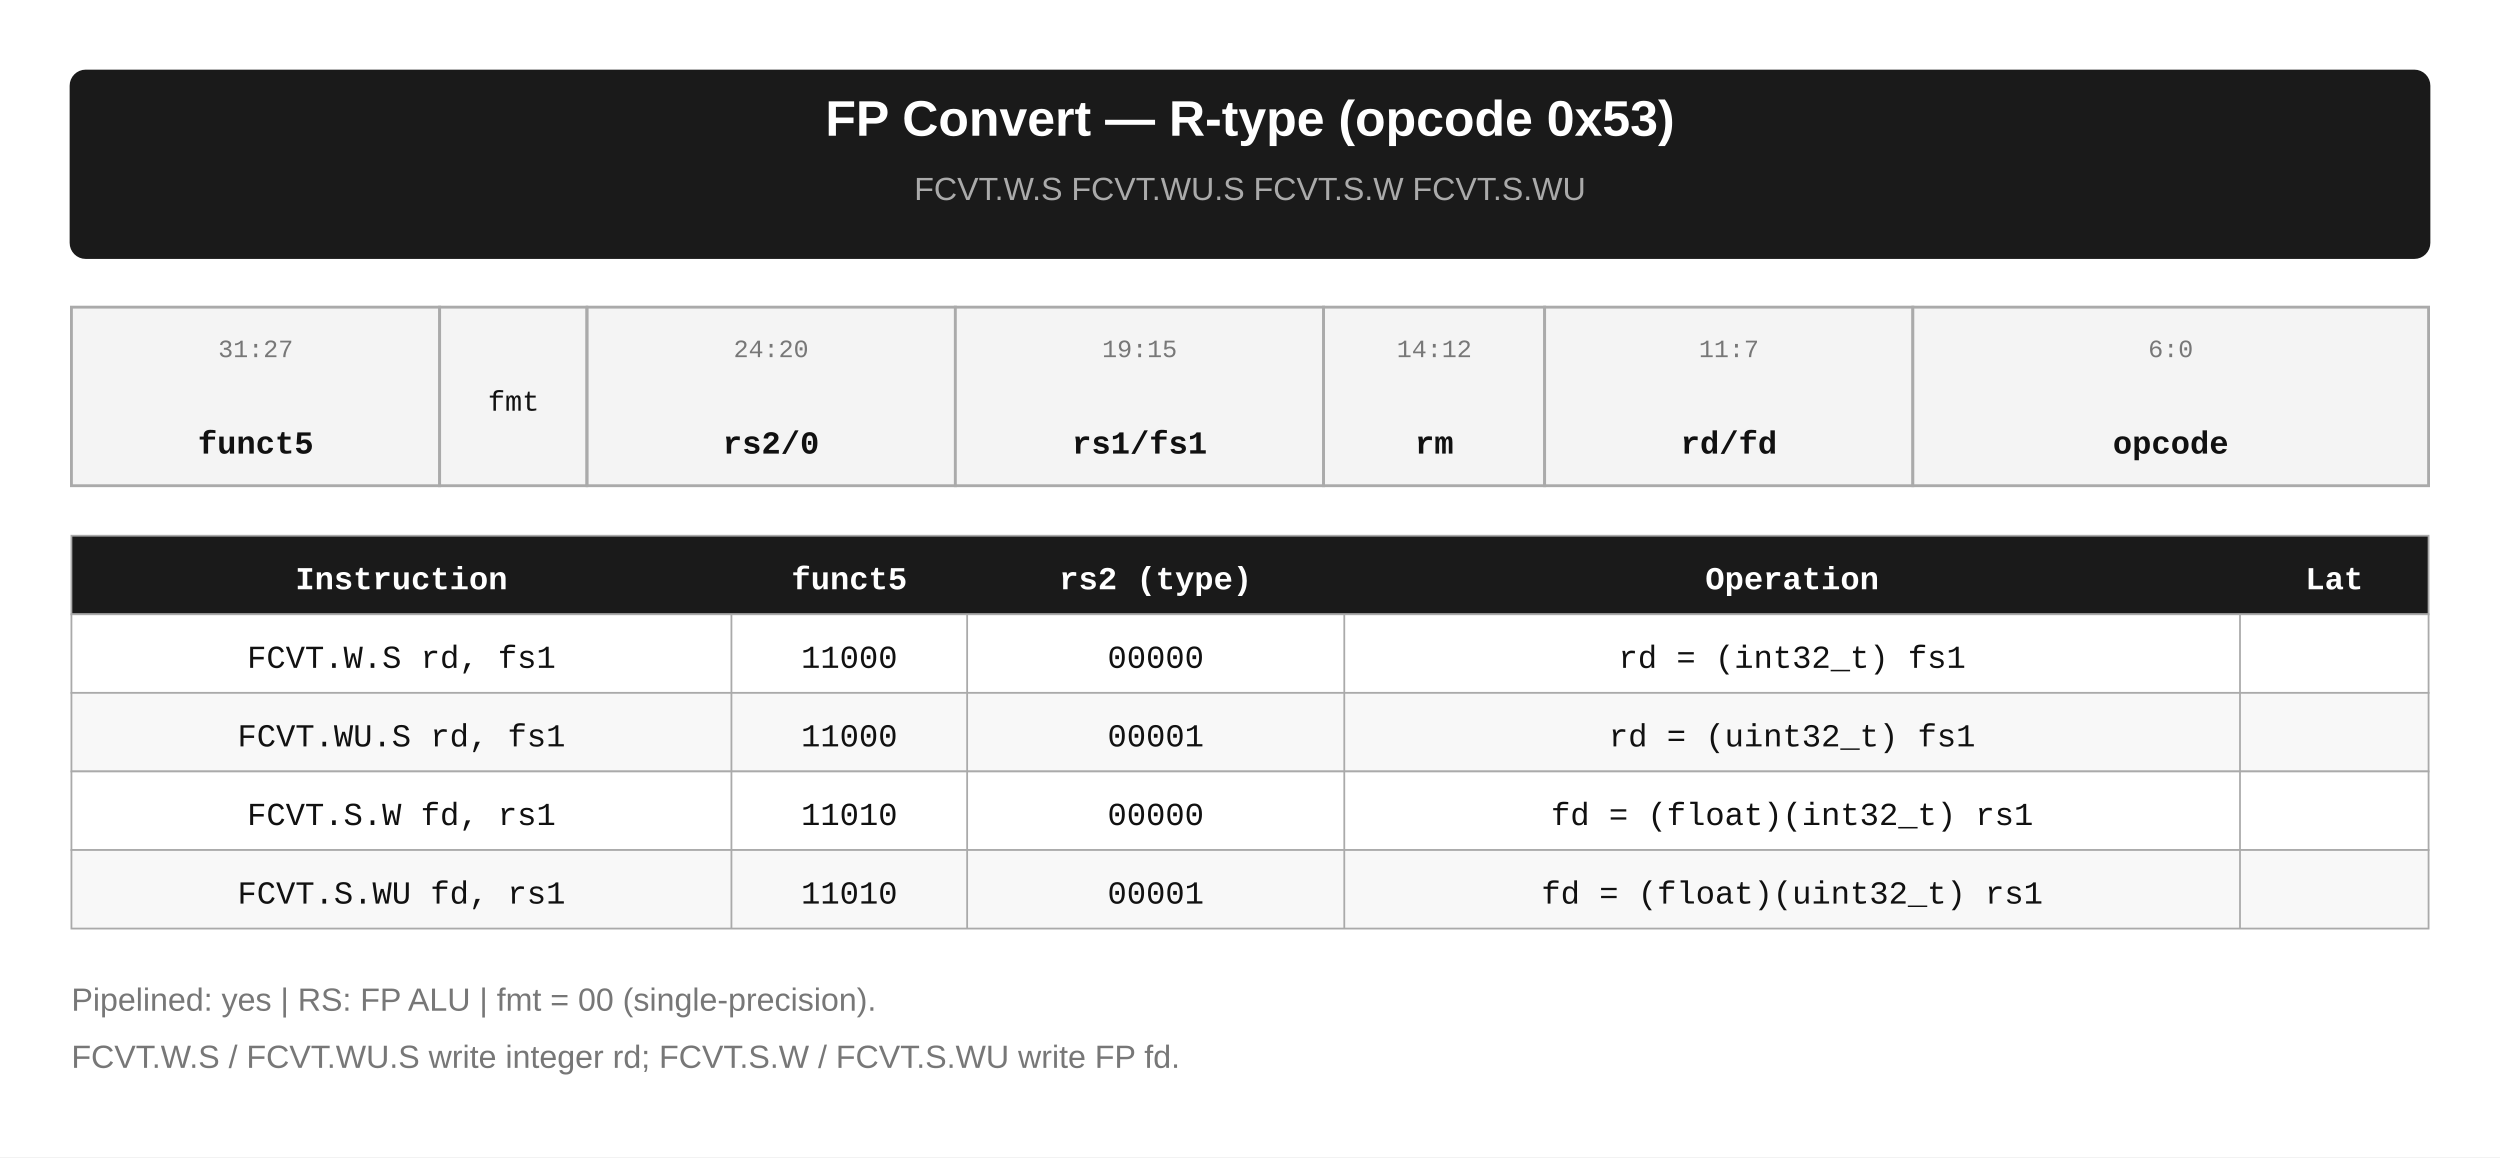
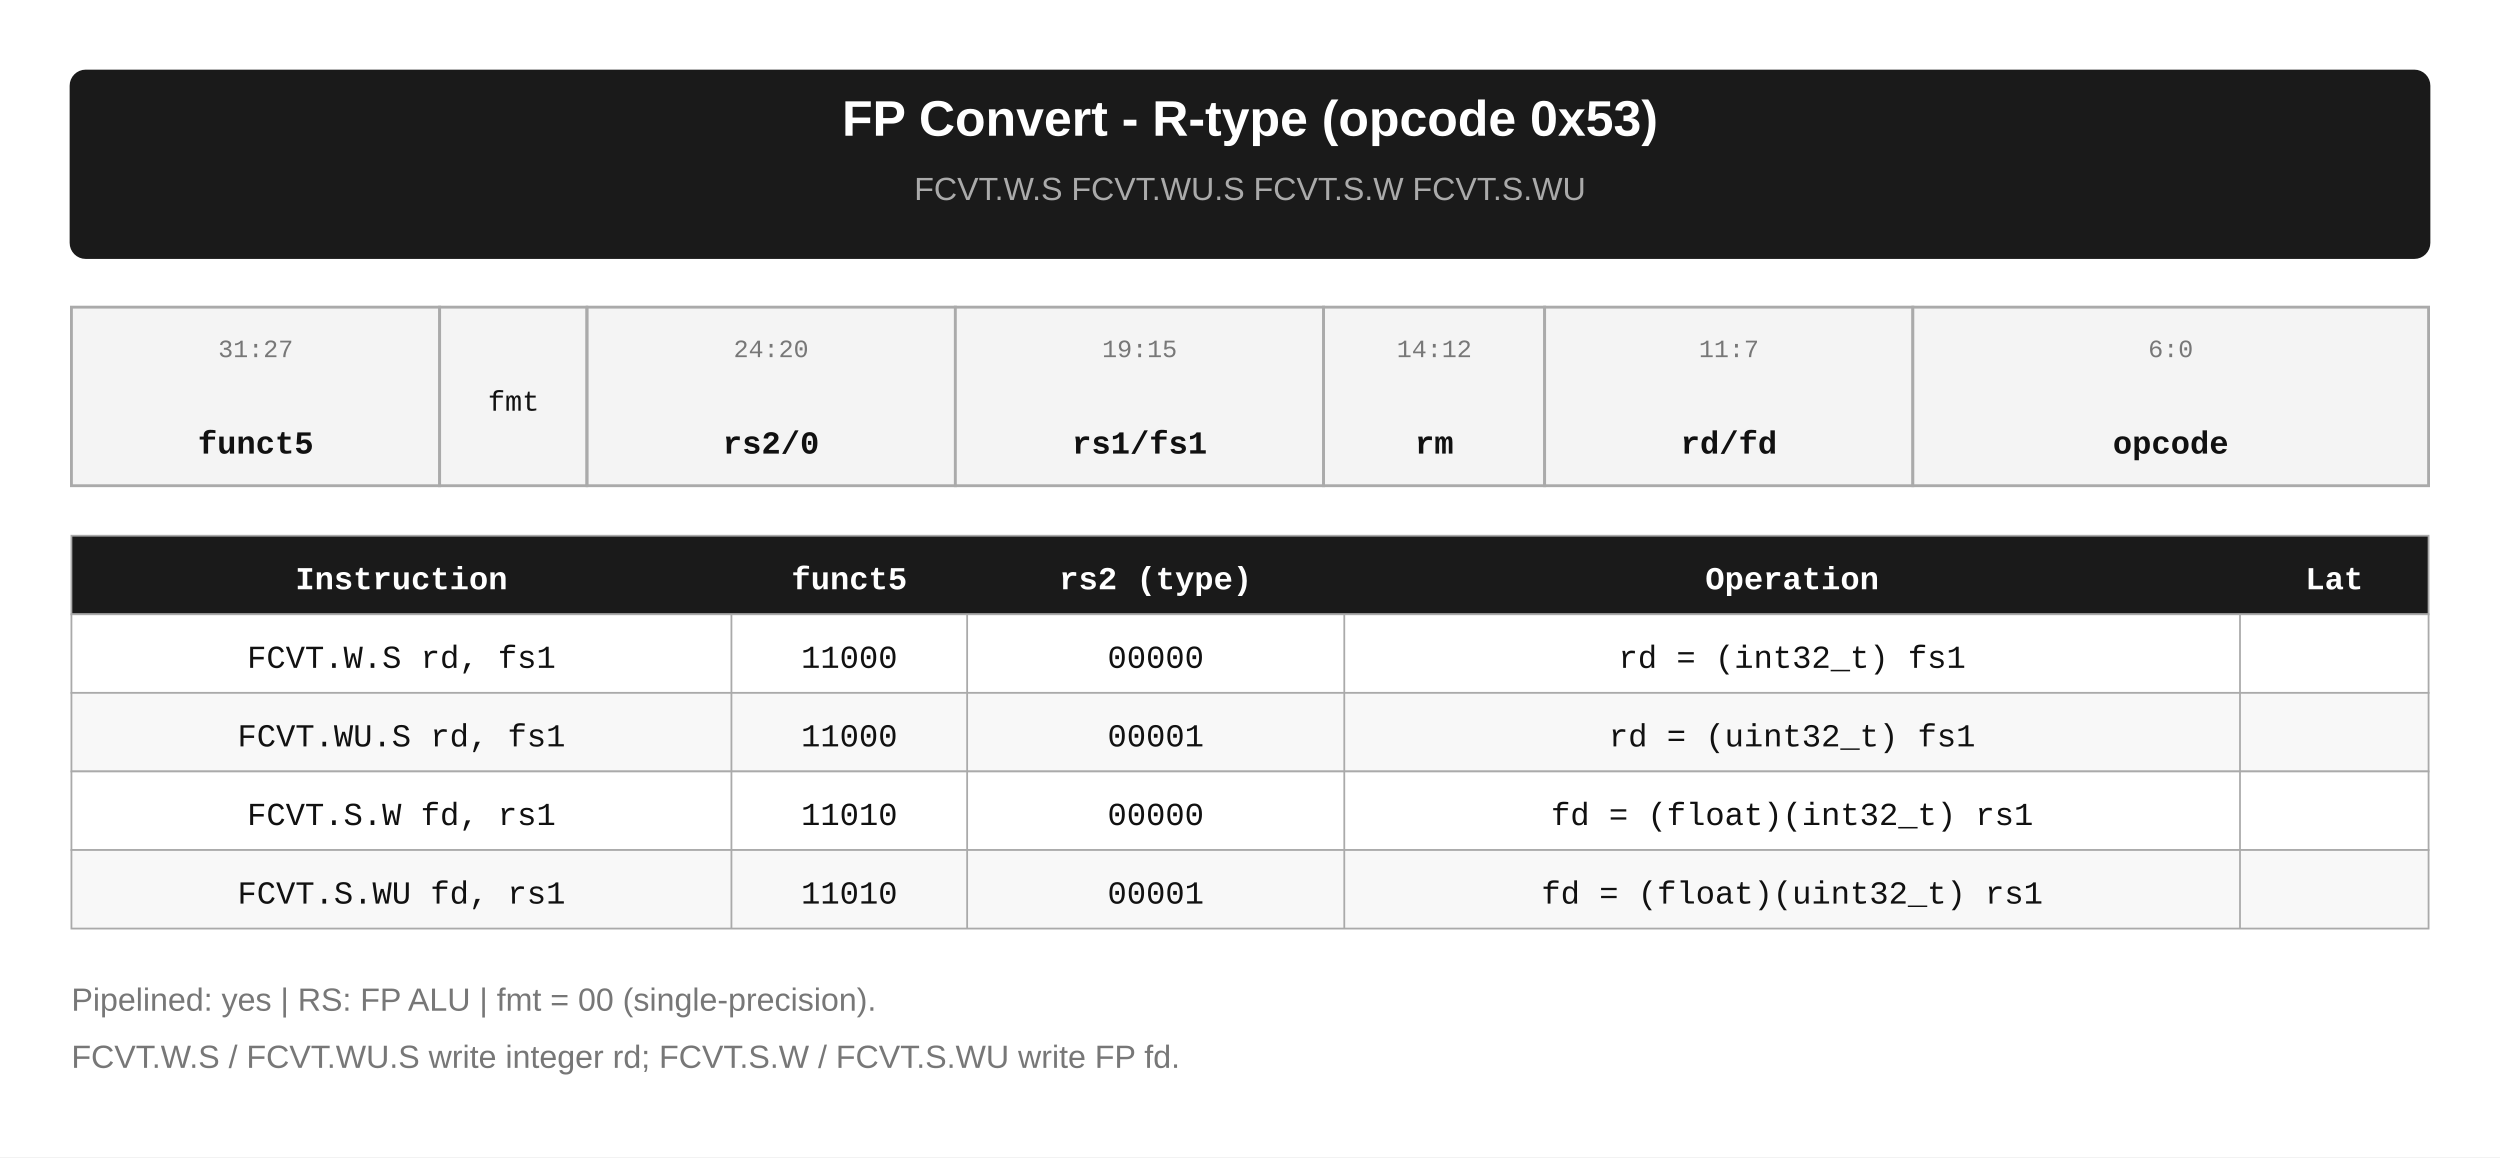
<svg xmlns="http://www.w3.org/2000/svg" width="700" height="324" viewBox="0 0 700 324">
  <rect width="700" height="324" fill="#ffffff" />
  <rect x="20.0" y="20.0" width="660.0" height="52.0" fill="#1a1a1a" stroke="#1a1a1a" stroke-width="1" rx="4" />
-   <text x="350.0" y="38.0" font-family="Arial, Helvetica, sans-serif" font-size="14" font-weight="bold" fill="#ffffff" text-anchor="middle">FP Convert  —  R-type  (opcode 0x53)</text>
+   <text x="350.0" y="38.0" font-family="Arial, Helvetica, sans-serif" font-size="14" font-weight="bold" fill="#ffffff" text-anchor="middle">FP Convert  -  R-type  (opcode 0x53)</text>
  <text x="350.0" y="56.0" font-family="Arial, Helvetica, sans-serif" font-size="9" font-weight="normal" fill="#aaaaaa" text-anchor="middle">FCVT.W.S  FCVT.WU.S  FCVT.S.W  FCVT.S.WU</text>
  <rect x="20.0" y="86.0" width="103.1" height="50.0" fill="#f4f4f4" stroke="#aaaaaa" stroke-width="0.8" rx="0" />
  <text x="71.6" y="100.0" font-family="Courier New, monospace" font-size="7" font-weight="normal" fill="#777777" text-anchor="middle">31:27</text>
  <text x="71.6" y="127.0" font-family="Courier New, monospace" font-size="9" font-weight="bold" fill="#111111" text-anchor="middle">funct5</text>
  <rect x="123.1" y="86.0" width="41.2" height="50.0" fill="#f4f4f4" stroke="#aaaaaa" stroke-width="0.8" rx="0" />
  <text x="143.8" y="115.0" font-family="Courier New, monospace" font-size="8" font-weight="normal" fill="#111111" text-anchor="middle">fmt</text>
  <rect x="164.4" y="86.0" width="103.1" height="50.0" fill="#f4f4f4" stroke="#aaaaaa" stroke-width="0.8" rx="0" />
  <text x="215.9" y="100.0" font-family="Courier New, monospace" font-size="7" font-weight="normal" fill="#777777" text-anchor="middle">24:20</text>
  <text x="215.9" y="127.0" font-family="Courier New, monospace" font-size="9" font-weight="bold" fill="#111111" text-anchor="middle">rs2/0</text>
  <rect x="267.5" y="86.0" width="103.1" height="50.0" fill="#f4f4f4" stroke="#aaaaaa" stroke-width="0.8" rx="0" />
  <text x="319.1" y="100.0" font-family="Courier New, monospace" font-size="7" font-weight="normal" fill="#777777" text-anchor="middle">19:15</text>
  <text x="319.1" y="127.0" font-family="Courier New, monospace" font-size="9" font-weight="bold" fill="#111111" text-anchor="middle">rs1/fs1</text>
  <rect x="370.6" y="86.0" width="61.9" height="50.0" fill="#f4f4f4" stroke="#aaaaaa" stroke-width="0.8" rx="0" />
  <text x="401.6" y="100.0" font-family="Courier New, monospace" font-size="7" font-weight="normal" fill="#777777" text-anchor="middle">14:12</text>
  <text x="401.6" y="127.0" font-family="Courier New, monospace" font-size="9" font-weight="bold" fill="#111111" text-anchor="middle">rm</text>
  <rect x="432.5" y="86.0" width="103.1" height="50.0" fill="#f4f4f4" stroke="#aaaaaa" stroke-width="0.8" rx="0" />
  <text x="484.1" y="100.0" font-family="Courier New, monospace" font-size="7" font-weight="normal" fill="#777777" text-anchor="middle">11:7</text>
  <text x="484.1" y="127.0" font-family="Courier New, monospace" font-size="9" font-weight="bold" fill="#111111" text-anchor="middle">rd/fd</text>
  <rect x="535.6" y="86.0" width="144.4" height="50.0" fill="#f4f4f4" stroke="#aaaaaa" stroke-width="0.8" rx="0" />
  <text x="607.8" y="100.0" font-family="Courier New, monospace" font-size="7" font-weight="normal" fill="#777777" text-anchor="middle">6:0</text>
  <text x="607.8" y="127.0" font-family="Courier New, monospace" font-size="9" font-weight="bold" fill="#111111" text-anchor="middle">opcode</text>
  <rect x="20.0" y="150.0" width="660.0" height="22.0" fill="#1a1a1a" stroke="#aaaaaa" stroke-width="0.5" rx="0" />
  <text x="112.4" y="165.0" font-family="Courier New, monospace" font-size="9" font-weight="bold" fill="#ffffff" text-anchor="middle">Instruction</text>
  <text x="237.8" y="165.0" font-family="Courier New, monospace" font-size="9" font-weight="bold" fill="#ffffff" text-anchor="middle">funct5</text>
  <text x="323.6" y="165.0" font-family="Courier New, monospace" font-size="9" font-weight="bold" fill="#ffffff" text-anchor="middle">rs2 (type)</text>
  <text x="501.8" y="165.0" font-family="Courier New, monospace" font-size="9" font-weight="bold" fill="#ffffff" text-anchor="middle">Operation</text>
  <text x="653.6" y="165.0" font-family="Courier New, monospace" font-size="9" font-weight="bold" fill="#ffffff" text-anchor="middle">Lat</text>
  <rect x="20.0" y="172.0" width="660.0" height="22.0" fill="#ffffff" stroke="#aaaaaa" stroke-width="0.5" rx="0" />
  <text x="112.4" y="187.0" font-family="Courier New, monospace" font-size="9" font-weight="normal" fill="#111111" text-anchor="middle">FCVT.W.S   rd, fs1</text>
  <line x1="204.8" y1="172.0" x2="204.8" y2="194.0" stroke="#aaaaaa" stroke-width="0.5" />
  <text x="237.8" y="187.0" font-family="Courier New, monospace" font-size="9" font-weight="normal" fill="#111111" text-anchor="middle">11000</text>
  <line x1="270.8" y1="172.0" x2="270.8" y2="194.0" stroke="#aaaaaa" stroke-width="0.5" />
  <text x="323.6" y="187.0" font-family="Courier New, monospace" font-size="9" font-weight="normal" fill="#111111" text-anchor="middle">00000</text>
  <line x1="376.4" y1="172.0" x2="376.4" y2="194.0" stroke="#aaaaaa" stroke-width="0.5" />
  <text x="501.8" y="187.0" font-family="Courier New, monospace" font-size="9" font-weight="normal" fill="#111111" text-anchor="middle">rd = (int32_t) fs1</text>
  <line x1="627.2" y1="172.0" x2="627.2" y2="194.0" stroke="#aaaaaa" stroke-width="0.5" />
  <text x="653.6" y="187.0" font-family="Courier New, monospace" font-size="9" font-weight="normal" fill="#111111" text-anchor="middle" />
  <rect x="20.0" y="194.0" width="660.0" height="22.0" fill="#f8f8f8" stroke="#aaaaaa" stroke-width="0.5" rx="0" />
  <text x="112.4" y="209.0" font-family="Courier New, monospace" font-size="9" font-weight="normal" fill="#111111" text-anchor="middle">FCVT.WU.S  rd, fs1</text>
  <line x1="204.8" y1="194.0" x2="204.8" y2="216.0" stroke="#aaaaaa" stroke-width="0.5" />
  <text x="237.8" y="209.0" font-family="Courier New, monospace" font-size="9" font-weight="normal" fill="#111111" text-anchor="middle">11000</text>
  <line x1="270.8" y1="194.0" x2="270.8" y2="216.0" stroke="#aaaaaa" stroke-width="0.5" />
  <text x="323.6" y="209.0" font-family="Courier New, monospace" font-size="9" font-weight="normal" fill="#111111" text-anchor="middle">00001</text>
  <line x1="376.4" y1="194.0" x2="376.4" y2="216.0" stroke="#aaaaaa" stroke-width="0.5" />
  <text x="501.8" y="209.0" font-family="Courier New, monospace" font-size="9" font-weight="normal" fill="#111111" text-anchor="middle">rd = (uint32_t) fs1</text>
  <line x1="627.2" y1="194.0" x2="627.2" y2="216.0" stroke="#aaaaaa" stroke-width="0.5" />
  <text x="653.6" y="209.0" font-family="Courier New, monospace" font-size="9" font-weight="normal" fill="#111111" text-anchor="middle" />
  <rect x="20.0" y="216.0" width="660.0" height="22.0" fill="#ffffff" stroke="#aaaaaa" stroke-width="0.5" rx="0" />
  <text x="112.4" y="231.0" font-family="Courier New, monospace" font-size="9" font-weight="normal" fill="#111111" text-anchor="middle">FCVT.S.W   fd, rs1</text>
  <line x1="204.8" y1="216.0" x2="204.8" y2="238.0" stroke="#aaaaaa" stroke-width="0.5" />
  <text x="237.8" y="231.0" font-family="Courier New, monospace" font-size="9" font-weight="normal" fill="#111111" text-anchor="middle">11010</text>
  <line x1="270.8" y1="216.0" x2="270.8" y2="238.0" stroke="#aaaaaa" stroke-width="0.5" />
  <text x="323.6" y="231.0" font-family="Courier New, monospace" font-size="9" font-weight="normal" fill="#111111" text-anchor="middle">00000</text>
  <line x1="376.4" y1="216.0" x2="376.4" y2="238.0" stroke="#aaaaaa" stroke-width="0.5" />
  <text x="501.8" y="231.0" font-family="Courier New, monospace" font-size="9" font-weight="normal" fill="#111111" text-anchor="middle">fd = (float)(int32_t) rs1</text>
  <line x1="627.2" y1="216.0" x2="627.2" y2="238.0" stroke="#aaaaaa" stroke-width="0.5" />
  <text x="653.6" y="231.0" font-family="Courier New, monospace" font-size="9" font-weight="normal" fill="#111111" text-anchor="middle" />
  <rect x="20.0" y="238.0" width="660.0" height="22.0" fill="#f8f8f8" stroke="#aaaaaa" stroke-width="0.5" rx="0" />
  <text x="112.4" y="253.0" font-family="Courier New, monospace" font-size="9" font-weight="normal" fill="#111111" text-anchor="middle">FCVT.S.WU  fd, rs1</text>
  <line x1="204.8" y1="238.0" x2="204.8" y2="260.0" stroke="#aaaaaa" stroke-width="0.5" />
  <text x="237.8" y="253.0" font-family="Courier New, monospace" font-size="9" font-weight="normal" fill="#111111" text-anchor="middle">11010</text>
  <line x1="270.8" y1="238.0" x2="270.8" y2="260.0" stroke="#aaaaaa" stroke-width="0.5" />
  <text x="323.6" y="253.0" font-family="Courier New, monospace" font-size="9" font-weight="normal" fill="#111111" text-anchor="middle">00001</text>
  <line x1="376.4" y1="238.0" x2="376.4" y2="260.0" stroke="#aaaaaa" stroke-width="0.5" />
  <text x="501.8" y="253.0" font-family="Courier New, monospace" font-size="9" font-weight="normal" fill="#111111" text-anchor="middle">fd = (float)(uint32_t) rs1</text>
  <line x1="627.2" y1="238.0" x2="627.2" y2="260.0" stroke="#aaaaaa" stroke-width="0.5" />
  <text x="653.6" y="253.0" font-family="Courier New, monospace" font-size="9" font-weight="normal" fill="#111111" text-anchor="middle" />
  <text x="20.0" y="283.0" font-family="Arial, Helvetica, sans-serif" font-size="9" font-weight="normal" fill="#777777" text-anchor="start">Pipelined: yes  |  RS: FP ALU  |  fmt = 00 (single-precision).</text>
  <text x="20.0" y="299.0" font-family="Arial, Helvetica, sans-serif" font-size="9" font-weight="normal" fill="#777777" text-anchor="start">FCVT.W.S / FCVT.WU.S write integer rd;  FCVT.S.W / FCVT.S.WU write FP fd.</text>
</svg>
